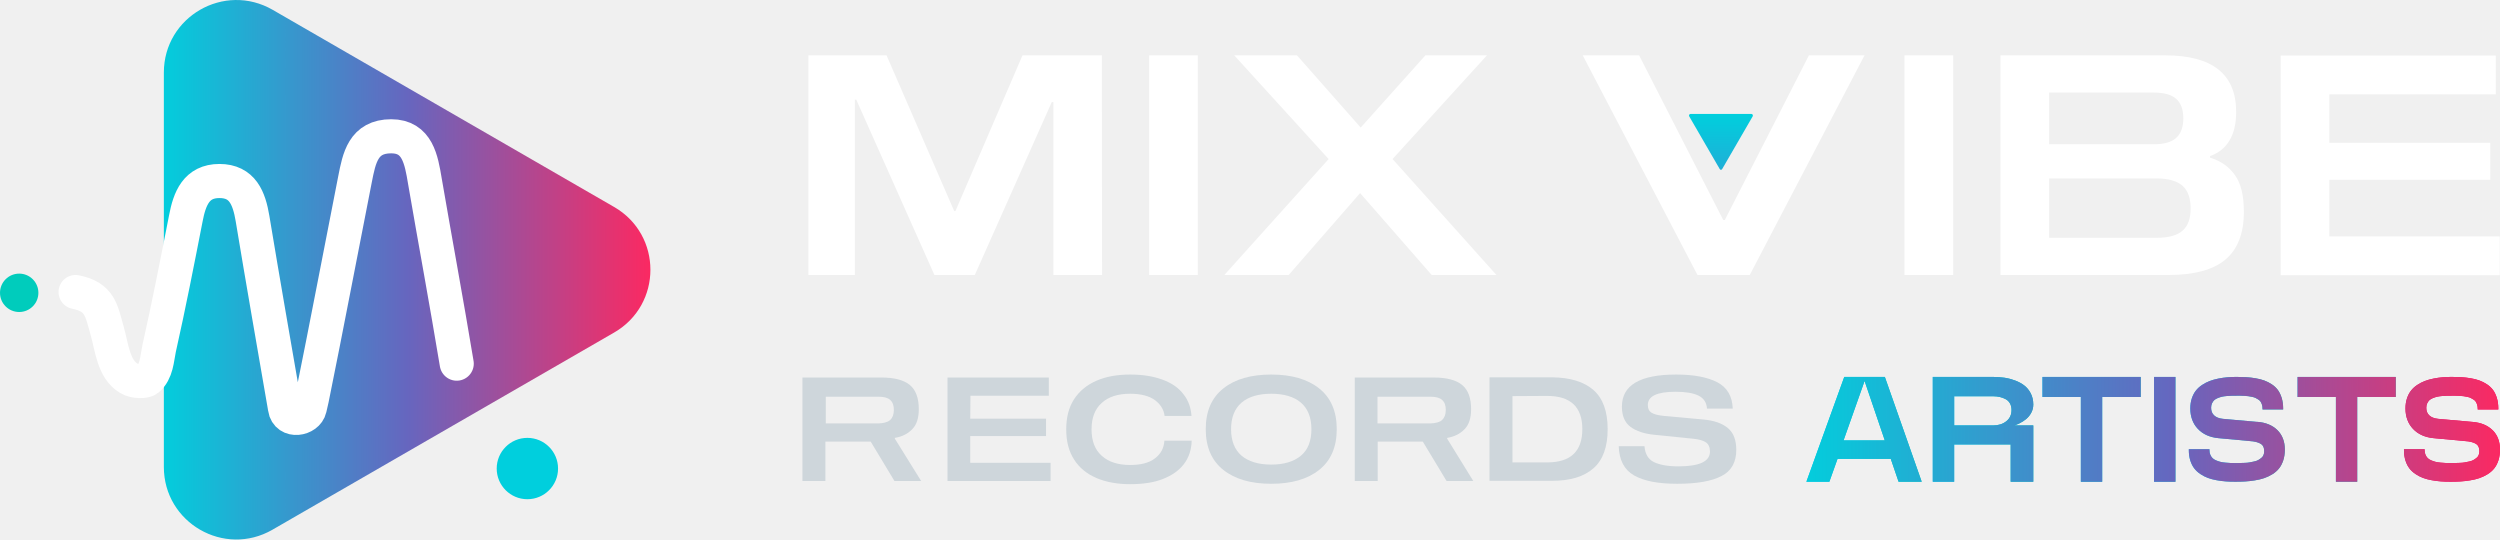
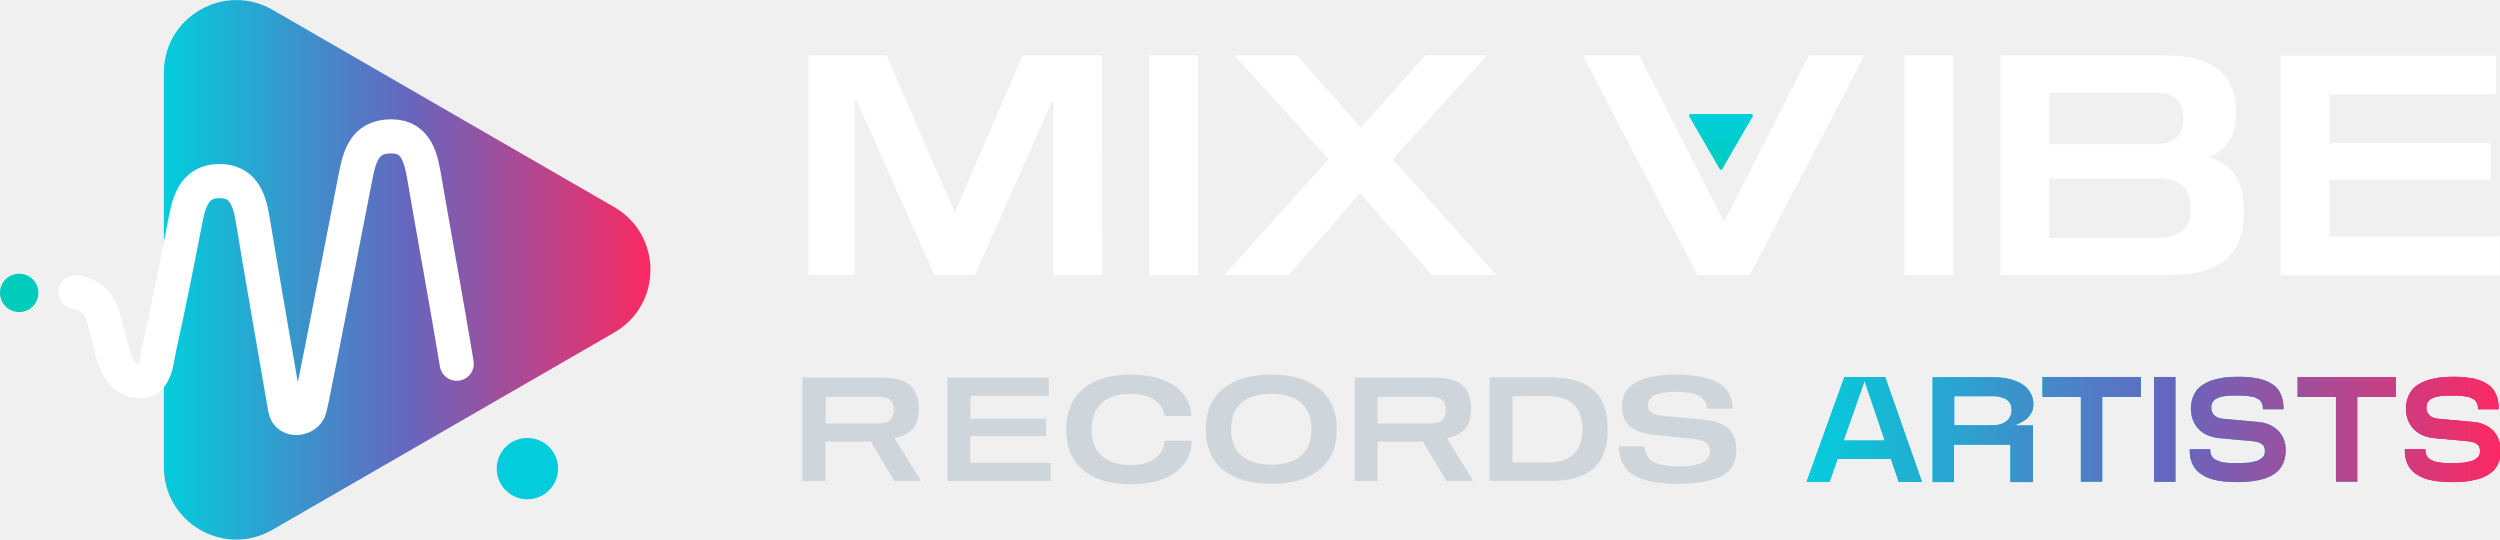
- <svg xmlns="http://www.w3.org/2000/svg" xmlns:xlink="http://www.w3.org/1999/xlink" id="Layer_1" data-name="Layer 1" viewBox="0 0 1263.33 272.63">
-   <defs>
-     <linearGradient id="linear-gradient" x1="869.65" y1="-943.88" x2="869.65" y2="-915.63" gradientTransform="translate(0 -858.07) scale(1 -1)" gradientUnits="userSpaceOnUse">
-       <stop offset="0" stop-color="#1fafd7" />
-       <stop offset="1" stop-color="#00cfdd" />
+ <svg xmlns="http://www.w3.org/2000/svg" version="1.1" id="Layer_1" x="0px" y="0px" viewBox="0 0 1263.3 272.6" style="enable-background:new 0 0 1263.3 272.6;" xml:space="preserve">
+   <style type="text/css">
+ 	.st0{fill:#CED6DB;}
+ 	.st1{fill:#FFFFFF;}
+ 	.st2{fill:url(#SVGID_1_);}
+ 	.st3{fill:#03CDDC;}
+ 	.st4{fill:url(#SVGID_00000011718820301537488140000017873376487549694357_);}
+ 	.st5{fill:none;stroke:#FFFFFF;stroke-width:17.23;stroke-linecap:round;stroke-miterlimit:10;}
+ 	.st6{fill:#00CCBC;}
+ 	.st7{fill:url(#SVGID_00000060017501750469131550000014170644639348265125_);}
+ 	.st8{fill:url(#SVGID_00000134223301150153630080000005093776645207485361_);}
+ 	.st9{fill:url(#SVGID_00000111170704055045838300000011737291325784282284_);}
+ 	.st10{fill:url(#SVGID_00000090295305112959301810000002690941087802134960_);}
+ 	.st11{fill:url(#SVGID_00000145760173796287616120000009521810288158245537_);}
+ 	.st12{fill:url(#SVGID_00000112590866909797201160000007639107654374354563_);}
+ 	.st13{fill:#FB0062;}
+ 	.st14{fill:url(#SVGID_00000065054410716059194070000010162162240685296291_);}
+ 	.st15{fill:url(#SVGID_00000167385217593201631430000017160507631200851384_);}
+ 	.st16{fill:url(#SVGID_00000163781160566160661450000009938908803928466869_);}
+ 	.st17{fill:url(#SVGID_00000004513325543700664120000005223913324493715117_);}
+ 	.st18{fill:url(#SVGID_00000135693215290241195990000017907657960565645492_);}
+ 	.st19{fill:url(#SVGID_00000061439415968700974700000015856929109098066844_);}
+ 	.st20{fill:url(#SVGID_00000176757600617895424850000005512023484813945245_);}
+ </style>
+   <path class="st0" d="M858.2,199.9c-2.7-1.3-6.6-1.9-11.5-1.9c-9.3,0-14,2.2-14,6.7c0,1.8,0.6,3.1,1.9,3.9s3.3,1.3,6.2,1.6l19.8,1.8  c5.5,0.5,9.6,1.9,12.5,4.3c2.9,2.4,4.3,6.1,4.3,11.1c0,6.2-2.5,10.7-7.5,13.2c-5,2.6-12.4,3.9-22.3,3.9s-16.8-1.4-21.8-4.2  s-7.6-7.8-7.8-14.8h13c0.3,3.9,1.9,6.6,4.7,8c2.9,1.4,7,2.2,12.4,2.2c10.7,0,16-2.5,16-7.5c0-2.1-0.7-3.7-2-4.6s-3.3-1.5-5.9-1.8  l-19.7-2c-5.5-0.5-9.7-1.9-12.6-4.1c-2.9-2.2-4.3-5.6-4.3-10.2c0-10.8,9.1-16.2,27.4-16.2c8.9,0,15.8,1.3,20.8,3.9  c5,2.6,7.6,7.1,7.8,13.3h-13C862.4,203.4,860.9,201.2,858.2,199.9L858.2,199.9L858.2,199.9z" />
+   <path class="st0" d="M465.5,243.1H452l-12-19.9h-22.9v19.9h-11.6v-52.3h39.9c6.6,0,11.4,1.3,14.4,3.8s4.5,6.6,4.5,12.2  c0,4.5-1.1,7.9-3.3,10.1c-2.2,2.3-5.1,3.8-8.8,4.4v0.4L465.5,243.1L465.5,243.1L465.5,243.1z M449.8,212.3c1.2-1.1,1.9-2.8,1.9-5.1  s-0.6-4-1.9-5.1c-1.2-1.1-3.2-1.6-5.9-1.6h-26.6V214h26.6C446.5,213.9,448.5,213.4,449.8,212.3L449.8,212.3L449.8,212.3z" />
+   <path class="st0" d="M490.3,211.6h38.3v8.8h-38.3v13.5h40.6v9.2h-52.1v-52.3H530v9.2h-39.6L490.3,211.6L490.3,211.6L490.3,211.6z" />
+   <path class="st0" d="M583.6,202.2c-2.9-2.1-7.1-3.2-12.5-3.2c-6.1,0-10.9,1.5-14.3,4.6c-3.5,3.1-5.2,7.5-5.2,13.4s1.7,10.3,5.2,13.4  s8.2,4.6,14.3,4.6c5.5,0,9.7-1.1,12.6-3.4c2.9-2.2,4.5-5.2,4.7-8.9h13.8c-0.1,4.5-1.4,8.5-3.9,11.8s-6.1,5.8-10.7,7.6  c-4.6,1.8-10.1,2.6-16.5,2.6s-12.1-1-17-3.1s-8.6-5.1-11.3-9.3s-4-9.2-4-15.3s1.3-11.1,4-15.3c2.7-4.1,6.5-7.2,11.3-9.3  c4.9-2.1,10.5-3.1,17-3.1s11.8,0.9,16.4,2.6c4.6,1.7,8.1,4.1,10.5,7.3c2.5,3.1,3.8,6.8,4.1,11h-13.6  C588.1,207,586.5,204.4,583.6,202.2L583.6,202.2L583.6,202.2z" />
+   <path class="st0" d="M666.6,196.3c5.9,4.7,8.9,11.5,8.9,20.6s-3,15.9-8.9,20.6s-14,7-24.2,7s-18.3-2.3-24.2-7s-8.9-11.5-8.9-20.6  s3-15.9,8.9-20.6s14-7,24.2-7S660.7,191.6,666.6,196.3z M657.4,230.3c3.6-3,5.3-7.5,5.3-13.4s-1.8-10.4-5.3-13.4s-8.6-4.5-15-4.5  s-11.5,1.5-15,4.5s-5.3,7.5-5.3,13.4s1.8,10.4,5.3,13.4c3.6,3,8.6,4.5,15,4.5S653.8,233.3,657.4,230.3z" />
+   <path class="st0" d="M744.5,243.1H731l-12-19.9h-22.8v19.9h-11.6v-52.3h39.9c6.6,0,11.4,1.3,14.4,3.8s4.5,6.6,4.5,12.2  c0,4.5-1.1,7.9-3.3,10.1c-2.2,2.3-5.1,3.8-8.8,4.4v0.4L744.5,243.1L744.5,243.1L744.5,243.1z M728.7,212.3c1.2-1.1,1.9-2.8,1.9-5.1  s-0.6-4-1.9-5.1c-1.2-1.1-3.2-1.6-5.9-1.6h-26.7V214h26.7C725.5,213.9,727.5,213.4,728.7,212.3L728.7,212.3L728.7,212.3z" />
+   <path class="st0" d="M805.2,197.1c4.8,4.2,7.2,10.8,7.2,19.8s-2.4,15.6-7.2,19.8s-11.7,6.3-20.9,6.3h-31.6v-52.3h31.6  C793.4,190.8,800.4,192.9,805.2,197.1z M764.3,200.2v33.5h17.5c11.9,0,17.8-5.6,17.8-16.8s-5.9-16.8-17.8-16.8L764.3,200.2  L764.3,200.2z" />
+   <path class="st1" d="M556.9,139h-24.6V51.6h-0.8L492.6,139h-20.4l-39.5-88.6H432V139h-23.5V28H448l34.2,78.7h0.6L516.7,28h40.1  L556.9,139L556.9,139z" />
+   <path class="st1" d="M580.7,139V28h24.6v111H580.7z" />
+   <path class="st1" d="M756.2,139h-32.7l-36.2-41.4L651.2,139h-32.5l52.7-58.6L623.7,28h31.7l32.2,36.5L720.3,28h31.1l-47.7,52.4  L756.2,139L756.2,139z" />
+   <path class="st1" d="M870.8,111.2h0.8L914.1,28h28.1l-58,111h-26.4l-58-111h28.5L870.8,111.2L870.8,111.2L870.8,111.2z" />
+   <path class="st1" d="M962.4,139V28H987v111H962.4z" />
+   <path class="st1" d="M1129.3,88.4c3.1,4.2,4.6,10.4,4.6,18.7c0,10.8-3.1,18.8-9.2,24s-15.8,7.9-28.9,7.9h-84.9V28h83.2  c23.9,0,35.9,9.5,35.9,28.6c0,5.9-1.1,10.7-3.4,14.5s-5.6,6.3-9.8,7.8v0.8C1122.1,81.3,1126.3,84.2,1129.3,88.4L1129.3,88.4  L1129.3,88.4z M1099.6,69.8c2.4-2.1,3.7-5.4,3.7-9.9s-1.2-7.9-3.7-10c-2.4-2.1-6.2-3.1-11.4-3.1h-52.7v26.1h52.7  C1093.4,73,1097.2,71.9,1099.6,69.8z M1102.9,116.6c2.8-2.4,4.1-6.2,4.1-11.3s-1.4-9-4.1-11.4c-2.8-2.4-7.1-3.7-13.1-3.7h-54.3v30  h54.3C1095.8,120.2,1100.2,119,1102.9,116.6z" />
+   <path class="st1" d="M1177.1,72.2h81.3v18.7h-81.3v28.6h86.1v19.6h-110.7v-111h108.7v19.6h-84.1V72.2L1177.1,72.2z" />
+   <linearGradient id="SVGID_1_" gradientUnits="userSpaceOnUse" x1="869.65" y1="2023.89" x2="869.65" y2="1995.64" gradientTransform="matrix(1 0 0 1 0 -1938.07)">
+     <stop offset="5.327789e-09" style="stop-color:#00CCBC" />
+     <stop offset="1" style="stop-color:#00CFDD" />
+   </linearGradient>
+   <path class="st2" d="M870.3,85.4l15.4-26.6c0.3-0.5-0.1-1.2-0.7-1.2h-30.7c-0.6,0-1,0.7-0.7,1.2L869,85.4  C869.3,86,870,86,870.3,85.4z" />
+   <g>
+     <circle class="st3" cx="266.5" cy="236.8" r="15.5" />
+     <linearGradient id="SVGID_00000068671389423770104280000015578903650487366027_" gradientUnits="userSpaceOnUse" x1="82.8" y1="942.39" x2="328.675" y2="942.39" gradientTransform="matrix(1 0 0 1 0 -806.07)">
+       <stop offset="0" style="stop-color:#03CDDC" />
+       <stop offset="0.5" style="stop-color:#6666BF" />
+       <stop offset="1" style="stop-color:#FB2962" />
    </linearGradient>
-     <linearGradient id="linear-gradient-2" x1="82.8" y1="137.62" x2="328.67" y2="137.62" gradientTransform="translate(0 273.93) scale(1 -1)" gradientUnits="userSpaceOnUse">
-       <stop offset="0" stop-color="#03cddc" />
-       <stop offset=".5" stop-color="#6666bf" />
-       <stop offset="1" stop-color="#fb2962" />
-     </linearGradient>
-     <linearGradient id="linear-gradient-3" x1="912.83" y1="216.97" x2="971.11" y2="216.97" gradientUnits="userSpaceOnUse">
-       <stop offset="0" stop-color="#07c8f9" />
-       <stop offset="1" stop-color="#00ccbc" />
-     </linearGradient>
-     <linearGradient id="linear-gradient-4" x1="976.7" x2="1027.5" xlink:href="#linear-gradient-3" />
-     <linearGradient id="linear-gradient-5" x1="1032.13" x2="1081.77" xlink:href="#linear-gradient-3" />
-     <linearGradient id="linear-gradient-6" x1="1088.5" x2="1099.33" xlink:href="#linear-gradient-3" />
-     <linearGradient id="linear-gradient-7" x1="1106.1" x2="1154.61" xlink:href="#linear-gradient-3" />
-     <linearGradient id="linear-gradient-8" x1="1161.02" x2="1210.66" xlink:href="#linear-gradient-3" />
-     <linearGradient id="linear-gradient-9" x1="912.83" y1="216.97" x2="1263.33" y2="216.97" gradientUnits="userSpaceOnUse">
-       <stop offset="0" stop-color="#03cddc" />
-       <stop offset=".53" stop-color="#6666bf" />
-       <stop offset="1" stop-color="#fb2962" />
-     </linearGradient>
-   </defs>
-   <path d="M858.2,199.87c-2.7-1.3-6.6-1.9-11.5-1.9-9.3,0-14,2.2-14,6.7,0,1.8,.6,3.1,1.9,3.9s3.3,1.3,6.2,1.6l19.8,1.8c5.5,.5,9.6,1.9,12.5,4.3,2.9,2.4,4.3,6.1,4.3,11.1,0,6.2-2.5,10.7-7.5,13.2-5,2.6-12.4,3.9-22.3,3.9s-16.8-1.4-21.8-4.2-7.6-7.8-7.8-14.8h13c.3,3.9,1.9,6.6,4.7,8,2.9,1.4,7,2.2,12.4,2.2,10.7,0,16-2.5,16-7.5,0-2.1-.7-3.7-2-4.6s-3.3-1.5-5.9-1.8l-19.7-2c-5.5-.5-9.7-1.9-12.6-4.1-2.9-2.2-4.3-5.6-4.3-10.2,0-10.8,9.1-16.2,27.4-16.2,8.9,0,15.8,1.3,20.8,3.9,5,2.6,7.6,7.1,7.8,13.3h-13c-.2-3.1-1.7-5.3-4.4-6.6h0Z" style="fill: #ced6db;" />
-   <path d="M465.5,243.07h-13.5l-12-19.9h-22.9v19.9h-11.6v-52.3h39.9c6.6,0,11.4,1.3,14.4,3.8s4.5,6.6,4.5,12.2c0,4.5-1.1,7.9-3.3,10.1-2.2,2.3-5.1,3.8-8.8,4.4v.4l13.3,21.4h0Zm-15.7-30.8c1.2-1.1,1.9-2.8,1.9-5.1s-.6-4-1.9-5.1c-1.2-1.1-3.2-1.6-5.9-1.6h-26.6v13.5h26.6c2.6-.1,4.6-.6,5.9-1.7h0Z" style="fill: #ced6db;" />
-   <path d="M490.3,211.57h38.3v8.8h-38.3v13.5h40.6v9.2h-52.1v-52.3h51.2v9.2h-39.6l-.1,11.6h0Z" style="fill: #ced6db;" />
-   <path d="M583.6,202.17c-2.9-2.1-7.1-3.2-12.5-3.2-6.1,0-10.9,1.5-14.3,4.6-3.5,3.1-5.2,7.5-5.2,13.4s1.7,10.3,5.2,13.4,8.2,4.6,14.3,4.6c5.5,0,9.7-1.1,12.6-3.4,2.9-2.2,4.5-5.2,4.7-8.9h13.8c-.1,4.5-1.4,8.5-3.9,11.8s-6.1,5.8-10.7,7.6c-4.6,1.8-10.1,2.6-16.5,2.6s-12.1-1-17-3.1-8.6-5.1-11.3-9.3-4-9.2-4-15.3,1.3-11.1,4-15.3c2.7-4.1,6.5-7.2,11.3-9.3,4.9-2.1,10.5-3.1,17-3.1s11.8,.9,16.4,2.6c4.6,1.7,8.1,4.1,10.5,7.3,2.5,3.1,3.8,6.8,4.1,11h-13.6c-.4-3.2-2-5.8-4.9-8h0Z" style="fill: #ced6db;" />
-   <path d="M666.6,196.27c5.9,4.7,8.9,11.5,8.9,20.6s-3,15.9-8.9,20.6-14,7-24.2,7-18.3-2.3-24.2-7-8.9-11.5-8.9-20.6,3-15.9,8.9-20.6,14-7,24.2-7,18.3,2.3,24.2,7Zm-9.2,34c3.6-3,5.3-7.5,5.3-13.4s-1.8-10.4-5.3-13.4-8.6-4.5-15-4.5-11.5,1.5-15,4.5-5.3,7.5-5.3,13.4,1.8,10.4,5.3,13.4c3.6,3,8.6,4.5,15,4.5s11.4-1.5,15-4.5Z" style="fill: #ced6db;" />
-   <path d="M744.5,243.07h-13.5l-12-19.9h-22.8v19.9h-11.6v-52.3h39.9c6.6,0,11.4,1.3,14.4,3.8s4.5,6.6,4.5,12.2c0,4.5-1.1,7.9-3.3,10.1-2.2,2.3-5.1,3.8-8.8,4.4v.4l13.2,21.4h0Zm-15.8-30.8c1.2-1.1,1.9-2.8,1.9-5.1s-.6-4-1.9-5.1c-1.2-1.1-3.2-1.6-5.9-1.6h-26.7v13.5h26.7c2.7-.1,4.7-.6,5.9-1.7h0Z" style="fill: #ced6db;" />
-   <path d="M805.2,197.07c4.8,4.2,7.2,10.8,7.2,19.8s-2.4,15.6-7.2,19.8-11.7,6.3-20.9,6.3h-31.6v-52.3h31.6c9.1,.1,16.1,2.2,20.9,6.4Zm-40.9,3.1v33.5h17.5c11.9,0,17.8-5.6,17.8-16.8s-5.9-16.8-17.8-16.8l-17.5,.1h0Z" style="fill: #ced6db;" />
-   <path d="M556.9,138.97h-24.6V51.57h-.8l-38.9,87.4h-20.4l-39.5-88.6h-.7v88.6h-23.5V27.97h39.5l34.2,78.7h.6l33.9-78.7h40.1l.1,111h0Z" style="fill: #fff;" />
-   <path d="M580.7,138.97V27.97h24.6v111h-24.6Z" style="fill: #fff;" />
-   <path d="M756.2,138.97h-32.7l-36.2-41.4-36.1,41.4h-32.5l52.7-58.6-47.7-52.4h31.7l32.2,36.5,32.7-36.5h31.1l-47.7,52.4,52.5,58.6h0Z" style="fill: #fff;" />
-   <path d="M870.8,111.17h.8l42.5-83.2h28.1l-58,111h-26.4l-58-111h28.5l42.5,83.2h0Z" style="fill: #fff;" />
-   <path d="M962.4,138.97V27.97h24.6v111h-24.6Z" style="fill: #fff;" />
-   <path d="M1129.3,88.37c3.1,4.2,4.6,10.4,4.6,18.7,0,10.8-3.1,18.8-9.2,24s-15.8,7.9-28.9,7.9h-84.9V27.97h83.2c23.9,0,35.9,9.5,35.9,28.6,0,5.9-1.1,10.7-3.4,14.5-2.3,3.8-5.6,6.3-9.8,7.8v.8c5.3,1.6,9.5,4.5,12.5,8.7h0Zm-29.7-18.6c2.4-2.1,3.7-5.4,3.7-9.9s-1.2-7.9-3.7-10c-2.4-2.1-6.2-3.1-11.4-3.1h-52.7v26.1h52.7c5.2,.1,9-1,11.4-3.1Zm3.3,46.8c2.8-2.4,4.1-6.2,4.1-11.3s-1.4-9-4.1-11.4c-2.8-2.4-7.1-3.7-13.1-3.7h-54.3v30h54.3c6,0,10.4-1.2,13.1-3.6Z" style="fill: #fff;" />
-   <path d="M1177.1,72.17h81.3v18.7h-81.3v28.6h86.1v19.6h-110.7V28.07h108.7v19.6h-84.1v24.5h0Z" style="fill: #fff;" />
-   <path d="M870.3,85.37l15.4-26.6c.3-.5-.1-1.2-.7-1.2h-30.7c-.6,0-1,.7-.7,1.2l15.4,26.6c.3,.6,1,.6,1.3,0Z" style="fill: url(#linear-gradient);" />
-   <g>
-     <circle cx="266.5" cy="236.77" r="15.5" style="fill: #00cfdd;" />
-     <path d="M310.3,104.57L137.8,4.97c-24.5-14.1-55,3.5-55,31.7V235.97c0,28.2,30.5,45.8,54.9,31.7l172.6-99.6c24.5-14.1,24.5-49.4,0-63.5Z" style="fill: url(#linear-gradient-2);" />
-     <path d="M38.2,147.57c12.4,2.5,13,9.2,16,19.8,2.3,8,3.1,19.2,10.9,23.8,3.1,1.9,8.3,1.6,9.5,.6,4.6-3.9,4.7-10.4,5.8-15.6,4.9-21.8,9.2-43.8,13.5-65.8,1.9-10,5.3-18.9,17-18.9s15,8.8,16.7,18.9c5.3,32,10.9,63.9,16.4,95.8v.2c1.2,7.3,11.3,5.5,12.5,0,.4-1.6,.8-3.3,1.1-4.8,7.5-36.9,14.5-74,21.8-111,2.1-10.6,4.1-21.7,18.3-21.7,13.3,0,15.2,11.9,17,22.6,5.3,30.8,11,61.5,16.1,92.3" style="fill: none; stroke: #fff; stroke-linecap: round; stroke-miterlimit: 10; stroke-width: 17.23px;" />
-     <circle cx="9.7" cy="147.97" r="9.7" style="fill: #00ccbc;" />
+     <path style="fill:url(#SVGID_00000068671389423770104280000015578903650487366027_);" d="M310.3,104.6L137.8,5   c-24.5-14.1-55,3.5-55,31.7V236c0,28.2,30.5,45.8,54.9,31.7l172.6-99.6C334.8,154,334.8,118.7,310.3,104.6L310.3,104.6z" />
+     <path class="st5" d="M38.2,147.6c12.4,2.5,13,9.2,16,19.8c2.3,8,3.1,19.2,10.9,23.8c3.1,1.9,8.3,1.6,9.5,0.6   c4.6-3.9,4.7-10.4,5.8-15.6c4.9-21.8,9.2-43.8,13.5-65.8c1.9-10,5.3-18.9,17-18.9s15,8.8,16.7,18.9c5.3,32,10.9,63.9,16.4,95.8v0.2   c1.2,7.3,11.3,5.5,12.5,0c0.4-1.6,0.8-3.3,1.1-4.8c7.5-36.9,14.5-74,21.8-111c2.1-10.6,4.1-21.7,18.3-21.7   c13.3,0,15.2,11.9,17,22.6c5.3,30.8,11,61.5,16.1,92.3" />
+     <circle class="st6" cx="9.7" cy="148" r="9.7" />
  </g>
  <g>
    <g>
-       <path d="M931.96,190.48l-19.14,52.97h11.61l4.13-11.56h26.91l3.95,11.56h11.68l-18.62-52.97h-20.53Zm-.36,32.08l10.63-30.05,10.22,30.05h-20.85Z" style="fill: url(#linear-gradient-3);" />
-       <path d="M1023.87,211.77c1.06-.88,1.94-1.97,2.6-3.23,.68-1.28,1.02-2.66,1.02-4.11,0-2.08-.43-3.96-1.27-5.61-.84-1.64-1.95-3-3.29-4.03-1.33-1.02-2.91-1.87-4.7-2.54-1.78-.66-3.59-1.13-5.4-1.39-1.79-.25-3.66-.38-5.56-.38h-30.58v52.97h10.82v-18.85h28.54v18.85h11.44v-28.47h-9.53c.78-.26,1.57-.58,2.34-.95,1.33-.63,2.53-1.39,3.57-2.26Zm-36.35-11.52h19.76c1.16,0,2.28,.12,3.33,.37,1.04,.24,2.04,.62,2.97,1.13,.89,.48,1.6,1.19,2.12,2.11,.52,.92,.79,2.04,.79,3.32,0,2.4-.85,4.25-2.6,5.66-1.76,1.42-4.01,2.14-6.68,2.14h-19.69v-14.73Z" style="fill: url(#linear-gradient-4);" />
-       <polygon points="1032.13 200.61 1051.52 200.61 1051.52 243.45 1062.31 243.45 1062.31 200.61 1081.77 200.61 1081.77 190.48 1032.13 190.48 1032.13 200.61" style="fill: url(#linear-gradient-5);" />
-       <rect x="1088.5" y="190.48" width="10.82" height="52.97" style="fill: url(#linear-gradient-6);" />
-       <path d="M1140.78,213.21l-17.5-1.56c-1.96-.21-3.45-.8-4.45-1.77-1-.96-1.48-2.21-1.48-3.83,0-.82,.15-1.56,.44-2.2,.3-.65,.67-1.19,1.1-1.6,.44-.41,1.04-.78,1.78-1.08,.78-.32,1.51-.55,2.15-.7,.65-.15,1.49-.27,2.5-.35,1.03-.08,1.86-.13,2.45-.14,.61-.01,1.41-.02,2.4-.02h1.98c.44,0,1.1,.02,1.98,.07,.88,.05,1.57,.11,2.06,.18,.5,.07,1.13,.18,1.89,.34,.73,.15,1.31,.33,1.72,.54,.44,.22,.93,.51,1.46,.84,.48,.31,.85,.67,1.1,1.06,.27,.42,.5,.93,.69,1.52,.19,.58,.28,1.22,.28,1.91v.5h10.42v-.5c0-1.95-.25-3.73-.73-5.31-.49-1.58-1.14-2.94-1.94-4.03-.81-1.09-1.84-2.06-3.08-2.88-1.22-.8-2.5-1.45-3.78-1.92-1.28-.47-2.76-.85-4.42-1.13-1.64-.28-3.21-.46-4.68-.55-1.45-.08-3.08-.13-4.85-.13-1.62,0-3.19,.06-4.66,.18-1.47,.12-3.02,.34-4.61,.66-1.59,.32-3.07,.73-4.39,1.24-1.33,.51-2.63,1.18-3.85,1.99-1.24,.83-2.29,1.79-3.14,2.88-.85,1.09-1.54,2.42-2.04,3.94-.5,1.52-.75,3.21-.75,5.05,0,4.17,1.29,7.65,3.83,10.33,2.54,2.68,6.02,4.25,10.36,4.67l17.55,1.63c1.93,.3,3.38,.82,4.3,1.55,.86,.68,1.3,1.84,1.3,3.43,0,.73-.12,1.39-.36,1.96-.23,.56-.59,1.04-1.07,1.41-.52,.42-1.06,.79-1.6,1.1-.52,.3-1.22,.54-2.08,.72-.92,.19-1.69,.35-2.33,.47-.61,.12-1.45,.19-2.5,.23-1.07,.04-1.87,.06-2.39,.07-.52,.01-1.27,.02-2.25,.02s-1.83-.01-2.52-.04c-.69-.02-1.54-.08-2.54-.18-.99-.09-1.83-.23-2.52-.4-.68-.17-1.42-.43-2.19-.75-.74-.31-1.33-.69-1.76-1.13-.44-.43-.81-1-1.11-1.68-.3-.67-.45-1.45-.45-2.32v-.5h-10.42v.5c0,1.88,.25,3.62,.73,5.17,.49,1.56,1.16,2.91,2,4,.84,1.09,1.88,2.06,3.11,2.88,1.21,.81,2.49,1.47,3.8,1.96,1.3,.48,2.78,.87,4.4,1.16,1.6,.29,3.17,.5,4.64,.6,1.47,.11,3.08,.16,4.77,.16,1.82,0,3.5-.04,4.99-.13,1.5-.08,3.16-.27,4.91-.55,1.76-.28,3.35-.66,4.72-1.13,1.38-.47,2.75-1.12,4.09-1.93,1.35-.83,2.49-1.81,3.39-2.92,.9-1.12,1.63-2.5,2.17-4.13,.53-1.61,.8-3.45,.8-5.45,0-4.06-1.26-7.36-3.74-9.82-2.47-2.44-5.86-3.86-10.09-4.2Z" style="fill: url(#linear-gradient-7);" />
-       <polygon points="1161.02 200.61 1180.41 200.61 1180.41 243.45 1191.19 243.45 1191.19 200.61 1210.66 200.61 1210.66 190.48 1161.02 190.48 1161.02 200.61" style="fill: url(#linear-gradient-8);" />
-       <path d="M1259.6,217.41c-2.47-2.44-5.86-3.86-10.09-4.2l-17.5-1.56c-1.96-.21-3.45-.8-4.45-1.77-1-.96-1.48-2.21-1.48-3.83,0-.82,.15-1.56,.44-2.2,.3-.65,.67-1.19,1.1-1.6,.44-.41,1.04-.78,1.78-1.08,.78-.32,1.51-.55,2.15-.7,.65-.15,1.49-.27,2.5-.35,1.03-.08,1.86-.13,2.45-.14,.61-.01,1.41-.02,2.4-.02h1.98c.44,0,1.1,.02,1.98,.07,.88,.05,1.57,.11,2.06,.18,.5,.07,1.13,.18,1.89,.34,.73,.15,1.31,.33,1.72,.54,.44,.22,.93,.51,1.46,.84,.48,.31,.85,.67,1.1,1.06,.27,.42,.5,.93,.69,1.52,.19,.58,.28,1.22,.28,1.91v.5h10.42v-.5c0-1.95-.25-3.73-.73-5.31-.49-1.58-1.14-2.94-1.94-4.03-.81-1.09-1.84-2.06-3.08-2.88-1.22-.8-2.5-1.45-3.78-1.92-1.28-.47-2.76-.85-4.42-1.13-1.64-.28-3.21-.46-4.68-.55-1.45-.08-3.08-.13-4.85-.13-1.62,0-3.19,.06-4.66,.18-1.47,.12-3.02,.34-4.61,.66-1.59,.32-3.07,.73-4.39,1.24-1.33,.51-2.63,1.18-3.85,1.99-1.24,.83-2.29,1.79-3.14,2.88-.85,1.09-1.54,2.42-2.04,3.94-.5,1.52-.75,3.21-.75,5.05,0,4.17,1.29,7.65,3.83,10.33,2.54,2.68,6.02,4.25,10.36,4.67l17.55,1.63c1.93,.3,3.38,.82,4.3,1.55,.86,.68,1.3,1.84,1.3,3.43,0,.73-.12,1.39-.36,1.96-.23,.56-.59,1.04-1.07,1.41-.52,.42-1.06,.79-1.6,1.1-.52,.3-1.22,.54-2.08,.72-.92,.19-1.69,.35-2.33,.47-.61,.12-1.45,.19-2.5,.23-1.07,.04-1.87,.06-2.39,.07-.52,.01-1.27,.02-2.25,.02s-1.83-.01-2.52-.04c-.69-.02-1.54-.08-2.54-.18-.99-.09-1.83-.23-2.52-.4-.68-.17-1.42-.43-2.19-.75-.74-.31-1.33-.69-1.76-1.13-.44-.43-.81-1-1.11-1.68-.3-.67-.45-1.45-.45-2.32v-.5h-10.42v.5c0,1.88,.25,3.62,.73,5.17,.49,1.56,1.16,2.91,2,4,.84,1.09,1.88,2.06,3.11,2.88,1.21,.81,2.49,1.47,3.8,1.96,1.3,.48,2.78,.87,4.4,1.16,1.6,.29,3.17,.5,4.64,.6,1.47,.11,3.08,.16,4.77,.16,1.82,0,3.5-.04,4.99-.13,1.5-.08,3.16-.27,4.91-.55,1.76-.28,3.35-.66,4.72-1.13,1.38-.47,2.75-1.12,4.09-1.93,1.35-.83,2.49-1.81,3.39-2.92,.9-1.12,1.63-2.5,2.17-4.13,.53-1.61,.8-3.45,.8-5.45,0-4.06-1.26-7.36-3.74-9.82Z" style="fill: #fb0062;" />
+       <linearGradient id="SVGID_00000045604251574689787590000012340192264439420060_" gradientUnits="userSpaceOnUse" x1="912.82" y1="57.035" x2="971.1" y2="57.035" gradientTransform="matrix(1 0 0 -1 0 274)">
+         <stop offset="0" style="stop-color:#07C8F9" />
+         <stop offset="1" style="stop-color:#00CCBC" />
+       </linearGradient>
+       <path style="fill:url(#SVGID_00000045604251574689787590000012340192264439420060_);" d="M932,190.5l-19.1,53h11.6l4.1-11.6h26.9    l4,11.6h11.7l-18.6-53H932L932,190.5z M931.6,222.6l10.6-30.1l10.2,30.1H931.6z" />
+       <linearGradient id="SVGID_00000024003223639380080850000012147916287985175429_" gradientUnits="userSpaceOnUse" x1="976.69" y1="57.035" x2="1027.49" y2="57.035" gradientTransform="matrix(1 0 0 -1 0 274)">
+         <stop offset="0" style="stop-color:#07C8F9" />
+         <stop offset="1" style="stop-color:#00CCBC" />
+       </linearGradient>
+       <path style="fill:url(#SVGID_00000024003223639380080850000012147916287985175429_);" d="M1023.9,211.8c1.1-0.9,1.9-2,2.6-3.2    c0.7-1.3,1-2.7,1-4.1c0-2.1-0.4-4-1.3-5.6c-0.8-1.6-1.9-3-3.3-4c-1.3-1-2.9-1.9-4.7-2.5c-1.8-0.7-3.6-1.1-5.4-1.4    c-1.8-0.2-3.7-0.4-5.6-0.4h-30.6v53h10.8v-18.9h28.5v18.9h11.4V215h-9.5c0.8-0.3,1.6-0.6,2.3-0.9    C1021.6,213.4,1022.8,212.6,1023.9,211.8L1023.9,211.8z M987.5,200.2h19.8c1.2,0,2.3,0.1,3.3,0.4c1,0.2,2,0.6,3,1.1    c0.9,0.5,1.6,1.2,2.1,2.1s0.8,2,0.8,3.3c0,2.4-0.8,4.2-2.6,5.7c-1.8,1.4-4,2.1-6.7,2.1h-19.7V200.2L987.5,200.2z" />
+       <linearGradient id="SVGID_00000099649717224256769080000010554269687955124149_" gradientUnits="userSpaceOnUse" x1="1032.13" y1="57.035" x2="1081.77" y2="57.035" gradientTransform="matrix(1 0 0 -1 0 274)">
+         <stop offset="0" style="stop-color:#07C8F9" />
+         <stop offset="1" style="stop-color:#00CCBC" />
+       </linearGradient>
+       <polygon style="fill:url(#SVGID_00000099649717224256769080000010554269687955124149_);" points="1032.1,200.6 1051.5,200.6     1051.5,243.4 1062.3,243.4 1062.3,200.6 1081.8,200.6 1081.8,190.5 1032.1,190.5   " />
+       <linearGradient id="SVGID_00000079482291263351631490000000936560259769998221_" gradientUnits="userSpaceOnUse" x1="1088.5" y1="57.035" x2="1099.32" y2="57.035" gradientTransform="matrix(1 0 0 -1 0 274)">
+         <stop offset="0" style="stop-color:#07C8F9" />
+         <stop offset="1" style="stop-color:#00CCBC" />
+       </linearGradient>
+       <rect x="1088.5" y="190.5" style="fill:url(#SVGID_00000079482291263351631490000000936560259769998221_);" width="10.8" height="53" />
+       <linearGradient id="SVGID_00000080927663165256329740000015897687399600235417_" gradientUnits="userSpaceOnUse" x1="1106.08" y1="57.05" x2="1154.6" y2="57.05" gradientTransform="matrix(1 0 0 -1 0 274)">
+         <stop offset="0" style="stop-color:#07C8F9" />
+         <stop offset="1" style="stop-color:#00CCBC" />
+       </linearGradient>
+       <path style="fill:url(#SVGID_00000080927663165256329740000015897687399600235417_);" d="M1140.8,213.2l-17.5-1.6    c-2-0.2-3.4-0.8-4.4-1.8c-1-1-1.5-2.2-1.5-3.8c0-0.8,0.2-1.6,0.4-2.2c0.3-0.6,0.7-1.2,1.1-1.6c0.4-0.4,1-0.8,1.8-1.1    c0.8-0.3,1.5-0.6,2.2-0.7c0.7-0.1,1.5-0.3,2.5-0.4c1-0.1,1.9-0.1,2.4-0.1c0.6,0,1.4,0,2.4,0h2c0.4,0,1.1,0,2,0.1s1.6,0.1,2.1,0.2    c0.5,0.1,1.1,0.2,1.9,0.3c0.7,0.1,1.3,0.3,1.7,0.5c0.4,0.2,0.9,0.5,1.5,0.8c0.5,0.3,0.8,0.7,1.1,1.1c0.3,0.4,0.5,0.9,0.7,1.5    c0.2,0.6,0.3,1.2,0.3,1.9v0.5h10.4v-0.5c0-1.9-0.2-3.7-0.7-5.3c-0.5-1.6-1.1-2.9-1.9-4c-0.8-1.1-1.8-2.1-3.1-2.9    c-1.2-0.8-2.5-1.4-3.8-1.9s-2.8-0.9-4.4-1.1c-1.6-0.3-3.2-0.5-4.7-0.6c-1.4-0.1-3.1-0.1-4.8-0.1c-1.6,0-3.2,0.1-4.7,0.2    c-1.5,0.1-3,0.3-4.6,0.7s-3.1,0.7-4.4,1.2c-1.3,0.5-2.6,1.2-3.8,2c-1.2,0.8-2.3,1.8-3.1,2.9c-0.8,1.1-1.5,2.4-2,3.9    s-0.8,3.2-0.8,5.1c0,4.2,1.3,7.6,3.8,10.3c2.5,2.7,6,4.2,10.4,4.7l17.6,1.6c1.9,0.3,3.4,0.8,4.3,1.6c0.9,0.7,1.3,1.8,1.3,3.4    c0,0.7-0.1,1.4-0.4,2c-0.2,0.6-0.6,1-1.1,1.4c-0.5,0.4-1.1,0.8-1.6,1.1c-0.5,0.3-1.2,0.5-2.1,0.7c-0.9,0.2-1.7,0.4-2.3,0.5    c-0.6,0.1-1.4,0.2-2.5,0.2c-1.1,0-1.9,0.1-2.4,0.1c-0.5,0-1.3,0-2.2,0s-1.8,0-2.5,0c-0.7,0-1.5-0.1-2.5-0.2    c-1-0.1-1.8-0.2-2.5-0.4c-0.7-0.2-1.4-0.4-2.2-0.8c-0.7-0.3-1.3-0.7-1.8-1.1c-0.4-0.4-0.8-1-1.1-1.7c-0.3-0.7-0.4-1.4-0.4-2.3V227    h-10.4v0.5c0,1.9,0.2,3.6,0.7,5.2c0.5,1.6,1.2,2.9,2,4s1.9,2.1,3.1,2.9c1.2,0.8,2.5,1.5,3.8,2c1.3,0.5,2.8,0.9,4.4,1.2    c1.6,0.3,3.2,0.5,4.6,0.6c1.5,0.1,3.1,0.2,4.8,0.2c1.8,0,3.5,0,5-0.1c1.5-0.1,3.2-0.3,4.9-0.6c1.8-0.3,3.3-0.7,4.7-1.1    c1.4-0.5,2.8-1.1,4.1-1.9c1.3-0.8,2.5-1.8,3.4-2.9c0.9-1.1,1.6-2.5,2.2-4.1c0.5-1.6,0.8-3.4,0.8-5.4c0-4.1-1.3-7.4-3.7-9.8    C1148.4,214.9,1145,213.5,1140.8,213.2L1140.8,213.2z" />
+       <linearGradient id="SVGID_00000152947082754859223690000009553838931720779908_" gradientUnits="userSpaceOnUse" x1="1161.02" y1="57.035" x2="1210.66" y2="57.035" gradientTransform="matrix(1 0 0 -1 0 274)">
+         <stop offset="0" style="stop-color:#07C8F9" />
+         <stop offset="1" style="stop-color:#00CCBC" />
+       </linearGradient>
+       <polygon style="fill:url(#SVGID_00000152947082754859223690000009553838931720779908_);" points="1161,200.6 1180.4,200.6     1180.4,243.4 1191.2,243.4 1191.2,200.6 1210.7,200.6 1210.7,190.5 1161,190.5   " />
+       <path class="st13" d="M1259.6,217.4c-2.5-2.4-5.9-3.9-10.1-4.2l-17.5-1.6c-2-0.2-3.4-0.8-4.4-1.8c-1-1-1.5-2.2-1.5-3.8    c0-0.8,0.2-1.6,0.4-2.2c0.3-0.6,0.7-1.2,1.1-1.6c0.4-0.4,1-0.8,1.8-1.1c0.8-0.3,1.5-0.6,2.2-0.7c0.7-0.1,1.5-0.3,2.5-0.4    c1-0.1,1.9-0.1,2.4-0.1c0.6,0,1.4,0,2.4,0h2c0.4,0,1.1,0,2,0.1s1.6,0.1,2.1,0.2c0.5,0.1,1.1,0.2,1.9,0.3c0.7,0.1,1.3,0.3,1.7,0.5    c0.4,0.2,0.9,0.5,1.5,0.8c0.5,0.3,0.8,0.7,1.1,1.1c0.3,0.4,0.5,0.9,0.7,1.5c0.2,0.6,0.3,1.2,0.3,1.9v0.5h10.4v-0.5    c0-1.9-0.2-3.7-0.7-5.3c-0.5-1.6-1.1-2.9-1.9-4c-0.8-1.1-1.8-2.1-3.1-2.9c-1.2-0.8-2.5-1.4-3.8-1.9s-2.8-0.9-4.4-1.1    c-1.6-0.3-3.2-0.5-4.7-0.6c-1.4-0.1-3.1-0.1-4.8-0.1c-1.6,0-3.2,0.1-4.7,0.2c-1.5,0.1-3,0.3-4.6,0.7s-3.1,0.7-4.4,1.2    c-1.3,0.5-2.6,1.2-3.8,2c-1.2,0.8-2.3,1.8-3.1,2.9c-0.8,1.1-1.5,2.4-2,3.9s-0.8,3.2-0.8,5.1c0,4.2,1.3,7.6,3.8,10.3    c2.5,2.7,6,4.2,10.4,4.7l17.6,1.6c1.9,0.3,3.4,0.8,4.3,1.6c0.9,0.7,1.3,1.8,1.3,3.4c0,0.7-0.1,1.4-0.4,2c-0.2,0.6-0.6,1-1.1,1.4    c-0.5,0.4-1.1,0.8-1.6,1.1c-0.5,0.3-1.2,0.5-2.1,0.7c-0.9,0.2-1.7,0.4-2.3,0.5c-0.6,0.1-1.4,0.2-2.5,0.2c-1.1,0-1.9,0.1-2.4,0.1    c-0.5,0-1.3,0-2.2,0s-1.8,0-2.5,0c-0.7,0-1.5-0.1-2.5-0.2c-1-0.1-1.8-0.2-2.5-0.4c-0.7-0.2-1.4-0.4-2.2-0.8    c-0.7-0.3-1.3-0.7-1.8-1.1c-0.4-0.4-0.8-1-1.1-1.7c-0.3-0.7-0.4-1.4-0.4-2.3V227h-10.4v0.5c0,1.9,0.2,3.6,0.7,5.2    c0.5,1.6,1.2,2.9,2,4s1.9,2.1,3.1,2.9c1.2,0.8,2.5,1.5,3.8,2c1.3,0.5,2.8,0.9,4.4,1.2c1.6,0.3,3.2,0.5,4.6,0.6    c1.5,0.1,3.1,0.2,4.8,0.2c1.8,0,3.5,0,5-0.1c1.5-0.1,3.2-0.3,4.9-0.6c1.8-0.3,3.3-0.7,4.7-1.1c1.4-0.5,2.8-1.1,4.1-1.9    c1.3-0.8,2.5-1.8,3.4-2.9c0.9-1.1,1.6-2.5,2.2-4.1c0.5-1.6,0.8-3.4,0.8-5.4C1263.3,223.1,1262.1,219.8,1259.6,217.4L1259.6,217.4z    " />
    </g>
    <g>
-       <path d="M931.96,190.48l-19.14,52.97h11.61l4.13-11.56h26.91l3.95,11.56h11.68l-18.62-52.97h-20.53Zm-.36,32.08l10.63-30.05,10.22,30.05h-20.85Z" style="fill: url(#linear-gradient-9);" />
-       <path d="M1023.87,211.77c1.06-.88,1.94-1.97,2.6-3.23,.68-1.28,1.02-2.66,1.02-4.11,0-2.08-.43-3.96-1.27-5.61-.84-1.64-1.95-3-3.29-4.03-1.33-1.02-2.91-1.87-4.7-2.54-1.78-.66-3.59-1.13-5.4-1.39-1.79-.25-3.66-.38-5.56-.38h-30.58v52.97h10.82v-18.85h28.54v18.85h11.44v-28.47h-9.53c.78-.26,1.57-.58,2.34-.95,1.33-.63,2.53-1.39,3.57-2.26Zm-36.35-11.52h19.76c1.16,0,2.28,.12,3.33,.37,1.04,.24,2.04,.62,2.97,1.13,.89,.48,1.6,1.19,2.12,2.11,.52,.92,.79,2.04,.79,3.32,0,2.4-.85,4.25-2.6,5.66-1.76,1.42-4.01,2.14-6.68,2.14h-19.69v-14.73Z" style="fill: url(#linear-gradient-9);" />
-       <polygon points="1032.13 200.61 1051.52 200.61 1051.52 243.45 1062.31 243.45 1062.31 200.61 1081.77 200.61 1081.77 190.48 1032.13 190.48 1032.13 200.61" style="fill: url(#linear-gradient-9);" />
-       <rect x="1088.5" y="190.48" width="10.82" height="52.97" style="fill: url(#linear-gradient-9);" />
-       <path d="M1140.78,213.21l-17.5-1.56c-1.96-.21-3.45-.8-4.45-1.77-1-.96-1.48-2.21-1.48-3.83,0-.82,.15-1.56,.44-2.2,.3-.65,.67-1.19,1.1-1.6,.44-.41,1.04-.78,1.78-1.08,.78-.32,1.51-.55,2.15-.7,.65-.15,1.49-.27,2.5-.35,1.03-.08,1.86-.13,2.45-.14,.61-.01,1.41-.02,2.4-.02h1.98c.44,0,1.1,.02,1.98,.07,.88,.05,1.57,.11,2.06,.18,.5,.07,1.13,.18,1.89,.34,.73,.15,1.31,.33,1.72,.54,.44,.22,.93,.51,1.46,.84,.48,.31,.85,.67,1.1,1.06,.27,.42,.5,.93,.69,1.52,.19,.58,.28,1.22,.28,1.91v.5h10.42v-.5c0-1.95-.25-3.73-.73-5.31-.49-1.58-1.14-2.94-1.94-4.03-.81-1.09-1.84-2.06-3.08-2.88-1.22-.8-2.5-1.45-3.78-1.92-1.28-.47-2.76-.85-4.42-1.13-1.64-.28-3.21-.46-4.68-.55-1.45-.08-3.08-.13-4.85-.13-1.62,0-3.19,.06-4.66,.18-1.47,.12-3.02,.34-4.61,.66-1.59,.32-3.07,.73-4.39,1.24-1.33,.51-2.63,1.18-3.85,1.99-1.24,.83-2.29,1.79-3.14,2.88-.85,1.09-1.54,2.42-2.04,3.94-.5,1.52-.75,3.21-.75,5.05,0,4.17,1.29,7.65,3.83,10.33,2.54,2.68,6.02,4.25,10.36,4.67l17.55,1.63c1.93,.3,3.38,.82,4.3,1.55,.86,.68,1.3,1.84,1.3,3.43,0,.73-.12,1.39-.36,1.96-.23,.56-.59,1.04-1.07,1.41-.52,.42-1.06,.79-1.6,1.1-.52,.3-1.22,.54-2.08,.72-.92,.19-1.69,.35-2.33,.47-.61,.12-1.45,.19-2.5,.23-1.07,.04-1.87,.06-2.39,.07-.52,.01-1.27,.02-2.25,.02s-1.83-.01-2.52-.04c-.69-.02-1.54-.08-2.54-.18-.99-.09-1.83-.23-2.52-.4-.68-.17-1.42-.43-2.19-.75-.74-.31-1.33-.69-1.76-1.13-.44-.43-.81-1-1.11-1.68-.3-.67-.45-1.45-.45-2.32v-.5h-10.42v.5c0,1.88,.25,3.62,.73,5.17,.49,1.56,1.16,2.91,2,4,.84,1.09,1.88,2.06,3.11,2.88,1.21,.81,2.49,1.47,3.8,1.96,1.3,.48,2.78,.87,4.4,1.16,1.6,.29,3.17,.5,4.64,.6,1.47,.11,3.08,.16,4.77,.16,1.82,0,3.5-.04,4.99-.13,1.5-.08,3.16-.27,4.91-.55,1.76-.28,3.35-.66,4.72-1.13,1.38-.47,2.75-1.12,4.09-1.93,1.35-.83,2.49-1.81,3.39-2.92,.9-1.12,1.63-2.5,2.17-4.13,.53-1.61,.8-3.45,.8-5.45,0-4.06-1.26-7.36-3.74-9.82-2.47-2.44-5.86-3.86-10.09-4.2Z" style="fill: url(#linear-gradient-9);" />
-       <polygon points="1161.02 200.61 1180.41 200.61 1180.41 243.45 1191.19 243.45 1191.19 200.61 1210.66 200.61 1210.66 190.48 1161.02 190.48 1161.02 200.61" style="fill: url(#linear-gradient-9);" />
-       <path d="M1259.6,217.41c-2.47-2.44-5.86-3.86-10.09-4.2l-17.5-1.56c-1.96-.21-3.45-.8-4.45-1.77-1-.96-1.48-2.21-1.48-3.83,0-.82,.15-1.56,.44-2.2,.3-.65,.67-1.19,1.1-1.6,.44-.41,1.04-.78,1.78-1.08,.78-.32,1.51-.55,2.15-.7,.65-.15,1.49-.27,2.5-.35,1.03-.08,1.86-.13,2.45-.14,.61-.01,1.41-.02,2.4-.02h1.98c.44,0,1.1,.02,1.98,.07,.88,.05,1.57,.11,2.06,.18,.5,.07,1.13,.18,1.89,.34,.73,.15,1.31,.33,1.72,.54,.44,.22,.93,.51,1.46,.84,.48,.31,.85,.67,1.1,1.06,.27,.42,.5,.93,.69,1.52,.19,.58,.28,1.22,.28,1.91v.5h10.42v-.5c0-1.95-.25-3.73-.73-5.31-.49-1.58-1.14-2.94-1.94-4.03-.81-1.09-1.84-2.06-3.08-2.88-1.22-.8-2.5-1.45-3.78-1.92-1.28-.47-2.76-.85-4.42-1.13-1.64-.28-3.21-.46-4.68-.55-1.45-.08-3.08-.13-4.85-.13-1.62,0-3.19,.06-4.66,.18-1.47,.12-3.02,.34-4.61,.66-1.59,.32-3.07,.73-4.39,1.24-1.33,.51-2.63,1.18-3.85,1.99-1.24,.83-2.29,1.79-3.14,2.88-.85,1.09-1.54,2.42-2.04,3.94-.5,1.52-.75,3.21-.75,5.05,0,4.17,1.29,7.65,3.83,10.33,2.54,2.68,6.02,4.25,10.36,4.67l17.55,1.63c1.93,.3,3.38,.82,4.3,1.55,.86,.68,1.3,1.84,1.3,3.43,0,.73-.12,1.39-.36,1.96-.23,.56-.59,1.04-1.07,1.41-.52,.42-1.06,.79-1.6,1.1-.52,.3-1.22,.54-2.08,.72-.92,.19-1.69,.35-2.33,.47-.61,.12-1.45,.19-2.5,.23-1.07,.04-1.87,.06-2.39,.07-.52,.01-1.27,.02-2.25,.02s-1.83-.01-2.52-.04c-.69-.02-1.54-.08-2.54-.18-.99-.09-1.83-.23-2.52-.4-.68-.17-1.42-.43-2.19-.75-.74-.31-1.33-.69-1.76-1.13-.44-.43-.81-1-1.11-1.68-.3-.67-.45-1.45-.45-2.32v-.5h-10.42v.5c0,1.88,.25,3.62,.73,5.17,.49,1.56,1.16,2.91,2,4,.84,1.09,1.88,2.06,3.11,2.88,1.21,.81,2.49,1.47,3.8,1.96,1.3,.48,2.78,.87,4.4,1.16,1.6,.29,3.17,.5,4.64,.6,1.47,.11,3.08,.16,4.77,.16,1.82,0,3.5-.04,4.99-.13,1.5-.08,3.16-.27,4.91-.55,1.76-.28,3.35-.66,4.72-1.13,1.38-.47,2.75-1.12,4.09-1.93,1.35-.83,2.49-1.81,3.39-2.92,.9-1.12,1.63-2.5,2.17-4.13,.53-1.61,.8-3.45,.8-5.45,0-4.06-1.26-7.36-3.74-9.82Z" style="fill: url(#linear-gradient-9);" />
+       <linearGradient id="SVGID_00000117650214728418368730000011198906627128292264_" gradientUnits="userSpaceOnUse" x1="912.82" y1="57.035" x2="1263.32" y2="57.035" gradientTransform="matrix(1 0 0 -1 0 274)">
+         <stop offset="0" style="stop-color:#03CDDC" />
+         <stop offset="0.53" style="stop-color:#6666BF" />
+         <stop offset="1" style="stop-color:#FB2962" />
+       </linearGradient>
+       <path style="fill:url(#SVGID_00000117650214728418368730000011198906627128292264_);" d="M932,190.5l-19.1,53h11.6l4.1-11.6h26.9    l4,11.6h11.7l-18.6-53H932L932,190.5z M931.6,222.6l10.6-30.1l10.2,30.1H931.6z" />
+       <linearGradient id="SVGID_00000052803883113243790880000008192446140268481169_" gradientUnits="userSpaceOnUse" x1="912.83" y1="57.035" x2="1263.33" y2="57.035" gradientTransform="matrix(1 0 0 -1 0 274)">
+         <stop offset="0" style="stop-color:#03CDDC" />
+         <stop offset="0.53" style="stop-color:#6666BF" />
+         <stop offset="1" style="stop-color:#FB2962" />
+       </linearGradient>
+       <path style="fill:url(#SVGID_00000052803883113243790880000008192446140268481169_);" d="M1023.9,211.8c1.1-0.9,1.9-2,2.6-3.2    c0.7-1.3,1-2.7,1-4.1c0-2.1-0.4-4-1.3-5.6c-0.8-1.6-1.9-3-3.3-4c-1.3-1-2.9-1.9-4.7-2.5c-1.8-0.7-3.6-1.1-5.4-1.4    c-1.8-0.2-3.7-0.4-5.6-0.4h-30.6v53h10.8v-18.9h28.5v18.9h11.4V215h-9.5c0.8-0.3,1.6-0.6,2.3-0.9    C1021.6,213.4,1022.8,212.6,1023.9,211.8L1023.9,211.8z M987.5,200.2h19.8c1.2,0,2.3,0.1,3.3,0.4c1,0.2,2,0.6,3,1.1    c0.9,0.5,1.6,1.2,2.1,2.1s0.8,2,0.8,3.3c0,2.4-0.8,4.2-2.6,5.7c-1.8,1.4-4,2.1-6.7,2.1h-19.7V200.2L987.5,200.2z" />
+       <linearGradient id="SVGID_00000003101362742751697750000002371705906014989739_" gradientUnits="userSpaceOnUse" x1="912.83" y1="57.035" x2="1263.33" y2="57.035" gradientTransform="matrix(1 0 0 -1 0 274)">
+         <stop offset="0" style="stop-color:#03CDDC" />
+         <stop offset="0.53" style="stop-color:#6666BF" />
+         <stop offset="1" style="stop-color:#FB2962" />
+       </linearGradient>
+       <polygon style="fill:url(#SVGID_00000003101362742751697750000002371705906014989739_);" points="1032.1,200.6 1051.5,200.6     1051.5,243.4 1062.3,243.4 1062.3,200.6 1081.8,200.6 1081.8,190.5 1032.1,190.5   " />
+       <linearGradient id="SVGID_00000094598846065088197860000009806414245447669894_" gradientUnits="userSpaceOnUse" x1="912.83" y1="57.035" x2="1263.33" y2="57.035" gradientTransform="matrix(1 0 0 -1 0 274)">
+         <stop offset="0" style="stop-color:#03CDDC" />
+         <stop offset="0.53" style="stop-color:#6666BF" />
+         <stop offset="1" style="stop-color:#FB2962" />
+       </linearGradient>
+       <rect x="1088.5" y="190.5" style="fill:url(#SVGID_00000094598846065088197860000009806414245447669894_);" width="10.8" height="53" />
+       <linearGradient id="SVGID_00000084501529276964329840000012810913404824179875_" gradientUnits="userSpaceOnUse" x1="912.83" y1="57.05" x2="1263.33" y2="57.05" gradientTransform="matrix(1 0 0 -1 0 274)">
+         <stop offset="0" style="stop-color:#03CDDC" />
+         <stop offset="0.53" style="stop-color:#6666BF" />
+         <stop offset="1" style="stop-color:#FB2962" />
+       </linearGradient>
+       <path style="fill:url(#SVGID_00000084501529276964329840000012810913404824179875_);" d="M1140.8,213.2l-17.5-1.6    c-2-0.2-3.4-0.8-4.4-1.8c-1-1-1.5-2.2-1.5-3.8c0-0.8,0.2-1.6,0.4-2.2c0.3-0.6,0.7-1.2,1.1-1.6c0.4-0.4,1-0.8,1.8-1.1    c0.8-0.3,1.5-0.6,2.2-0.7c0.7-0.1,1.5-0.3,2.5-0.4c1-0.1,1.9-0.1,2.4-0.1c0.6,0,1.4,0,2.4,0h2c0.4,0,1.1,0,2,0.1s1.6,0.1,2.1,0.2    c0.5,0.1,1.1,0.2,1.9,0.3c0.7,0.1,1.3,0.3,1.7,0.5c0.4,0.2,0.9,0.5,1.5,0.8c0.5,0.3,0.8,0.7,1.1,1.1c0.3,0.4,0.5,0.9,0.7,1.5    c0.2,0.6,0.3,1.2,0.3,1.9v0.5h10.4v-0.5c0-1.9-0.2-3.7-0.7-5.3c-0.5-1.6-1.1-2.9-1.9-4c-0.8-1.1-1.8-2.1-3.1-2.9    c-1.2-0.8-2.5-1.4-3.8-1.9s-2.8-0.9-4.4-1.1c-1.6-0.3-3.2-0.5-4.7-0.6c-1.4-0.1-3.1-0.1-4.8-0.1c-1.6,0-3.2,0.1-4.7,0.2    c-1.5,0.1-3,0.3-4.6,0.7s-3.1,0.7-4.4,1.2c-1.3,0.5-2.6,1.2-3.8,2c-1.2,0.8-2.3,1.8-3.1,2.9c-0.8,1.1-1.5,2.4-2,3.9    s-0.8,3.2-0.8,5.1c0,4.2,1.3,7.6,3.8,10.3c2.5,2.7,6,4.2,10.4,4.7l17.6,1.6c1.9,0.3,3.4,0.8,4.3,1.6c0.9,0.7,1.3,1.8,1.3,3.4    c0,0.7-0.1,1.4-0.4,2c-0.2,0.6-0.6,1-1.1,1.4c-0.5,0.4-1.1,0.8-1.6,1.1c-0.5,0.3-1.2,0.5-2.1,0.7c-0.9,0.2-1.7,0.4-2.3,0.5    c-0.6,0.1-1.4,0.2-2.5,0.2c-1.1,0-1.9,0.1-2.4,0.1c-0.5,0-1.3,0-2.2,0s-1.8,0-2.5,0c-0.7,0-1.5-0.1-2.5-0.2    c-1-0.1-1.8-0.2-2.5-0.4c-0.7-0.2-1.4-0.4-2.2-0.8c-0.7-0.3-1.3-0.7-1.8-1.1c-0.4-0.4-0.8-1-1.1-1.7c-0.3-0.7-0.4-1.4-0.4-2.3V227    h-10.4v0.5c0,1.9,0.2,3.6,0.7,5.2c0.5,1.6,1.2,2.9,2,4s1.9,2.1,3.1,2.9c1.2,0.8,2.5,1.5,3.8,2c1.3,0.5,2.8,0.9,4.4,1.2    c1.6,0.3,3.2,0.5,4.6,0.6c1.5,0.1,3.1,0.2,4.8,0.2c1.8,0,3.5,0,5-0.1c1.5-0.1,3.2-0.3,4.9-0.6c1.8-0.3,3.3-0.7,4.7-1.1    c1.4-0.5,2.8-1.1,4.1-1.9c1.3-0.8,2.5-1.8,3.4-2.9c0.9-1.1,1.6-2.5,2.2-4.1c0.5-1.6,0.8-3.4,0.8-5.4c0-4.1-1.3-7.4-3.7-9.8    C1148.4,214.9,1145,213.5,1140.8,213.2L1140.8,213.2z" />
+       <linearGradient id="SVGID_00000115476019284816718380000006284671175202441115_" gradientUnits="userSpaceOnUse" x1="912.82" y1="57.035" x2="1263.32" y2="57.035" gradientTransform="matrix(1 0 0 -1 0 274)">
+         <stop offset="0" style="stop-color:#03CDDC" />
+         <stop offset="0.53" style="stop-color:#6666BF" />
+         <stop offset="1" style="stop-color:#FB2962" />
+       </linearGradient>
+       <polygon style="fill:url(#SVGID_00000115476019284816718380000006284671175202441115_);" points="1161,200.6 1180.4,200.6     1180.4,243.4 1191.2,243.4 1191.2,200.6 1210.7,200.6 1210.7,190.5 1161,190.5   " />
+       <linearGradient id="SVGID_00000083057389553394250930000010639573519758565275_" gradientUnits="userSpaceOnUse" x1="912.83" y1="57.05" x2="1263.33" y2="57.05" gradientTransform="matrix(1 0 0 -1 0 274)">
+         <stop offset="0" style="stop-color:#03CDDC" />
+         <stop offset="0.53" style="stop-color:#6666BF" />
+         <stop offset="1" style="stop-color:#FB2962" />
+       </linearGradient>
+       <path style="fill:url(#SVGID_00000083057389553394250930000010639573519758565275_);" d="M1259.6,217.4c-2.5-2.4-5.9-3.9-10.1-4.2    l-17.5-1.6c-2-0.2-3.4-0.8-4.4-1.8c-1-1-1.5-2.2-1.5-3.8c0-0.8,0.2-1.6,0.4-2.2c0.3-0.6,0.7-1.2,1.1-1.6c0.4-0.4,1-0.8,1.8-1.1    c0.8-0.3,1.5-0.6,2.2-0.7c0.7-0.1,1.5-0.3,2.5-0.4c1-0.1,1.9-0.1,2.4-0.1c0.6,0,1.4,0,2.4,0h2c0.4,0,1.1,0,2,0.1s1.6,0.1,2.1,0.2    c0.5,0.1,1.1,0.2,1.9,0.3c0.7,0.1,1.3,0.3,1.7,0.5c0.4,0.2,0.9,0.5,1.5,0.8c0.5,0.3,0.8,0.7,1.1,1.1c0.3,0.4,0.5,0.9,0.7,1.5    c0.2,0.6,0.3,1.2,0.3,1.9v0.5h10.4v-0.5c0-1.9-0.2-3.7-0.7-5.3c-0.5-1.6-1.1-2.9-1.9-4c-0.8-1.1-1.8-2.1-3.1-2.9    c-1.2-0.8-2.5-1.4-3.8-1.9s-2.8-0.9-4.4-1.1c-1.6-0.3-3.2-0.5-4.7-0.6c-1.4-0.1-3.1-0.1-4.8-0.1c-1.6,0-3.2,0.1-4.7,0.2    c-1.5,0.1-3,0.3-4.6,0.7s-3.1,0.7-4.4,1.2c-1.3,0.5-2.6,1.2-3.8,2c-1.2,0.8-2.3,1.8-3.1,2.9c-0.8,1.1-1.5,2.4-2,3.9    s-0.8,3.2-0.8,5.1c0,4.2,1.3,7.6,3.8,10.3c2.5,2.7,6,4.2,10.4,4.7l17.6,1.6c1.9,0.3,3.4,0.8,4.3,1.6c0.9,0.7,1.3,1.8,1.3,3.4    c0,0.7-0.1,1.4-0.4,2c-0.2,0.6-0.6,1-1.1,1.4c-0.5,0.4-1.1,0.8-1.6,1.1c-0.5,0.3-1.2,0.5-2.1,0.7c-0.9,0.2-1.7,0.4-2.3,0.5    c-0.6,0.1-1.4,0.2-2.5,0.2c-1.1,0-1.9,0.1-2.4,0.1c-0.5,0-1.3,0-2.2,0s-1.8,0-2.5,0c-0.7,0-1.5-0.1-2.5-0.2    c-1-0.1-1.8-0.2-2.5-0.4c-0.7-0.2-1.4-0.4-2.2-0.8c-0.7-0.3-1.3-0.7-1.8-1.1c-0.4-0.4-0.8-1-1.1-1.7c-0.3-0.7-0.4-1.4-0.4-2.3V227    h-10.4v0.5c0,1.9,0.2,3.6,0.7,5.2c0.5,1.6,1.2,2.9,2,4s1.9,2.1,3.1,2.9c1.2,0.8,2.5,1.5,3.8,2c1.3,0.5,2.8,0.9,4.4,1.2    c1.6,0.3,3.2,0.5,4.6,0.6c1.5,0.1,3.1,0.2,4.8,0.2c1.8,0,3.5,0,5-0.1c1.5-0.1,3.2-0.3,4.9-0.6c1.8-0.3,3.3-0.7,4.7-1.1    c1.4-0.5,2.8-1.1,4.1-1.9c1.3-0.8,2.5-1.8,3.4-2.9c0.9-1.1,1.6-2.5,2.2-4.1c0.5-1.6,0.8-3.4,0.8-5.4    C1263.3,223.1,1262.1,219.8,1259.6,217.4L1259.6,217.4z" />
    </g>
  </g>
</svg>
